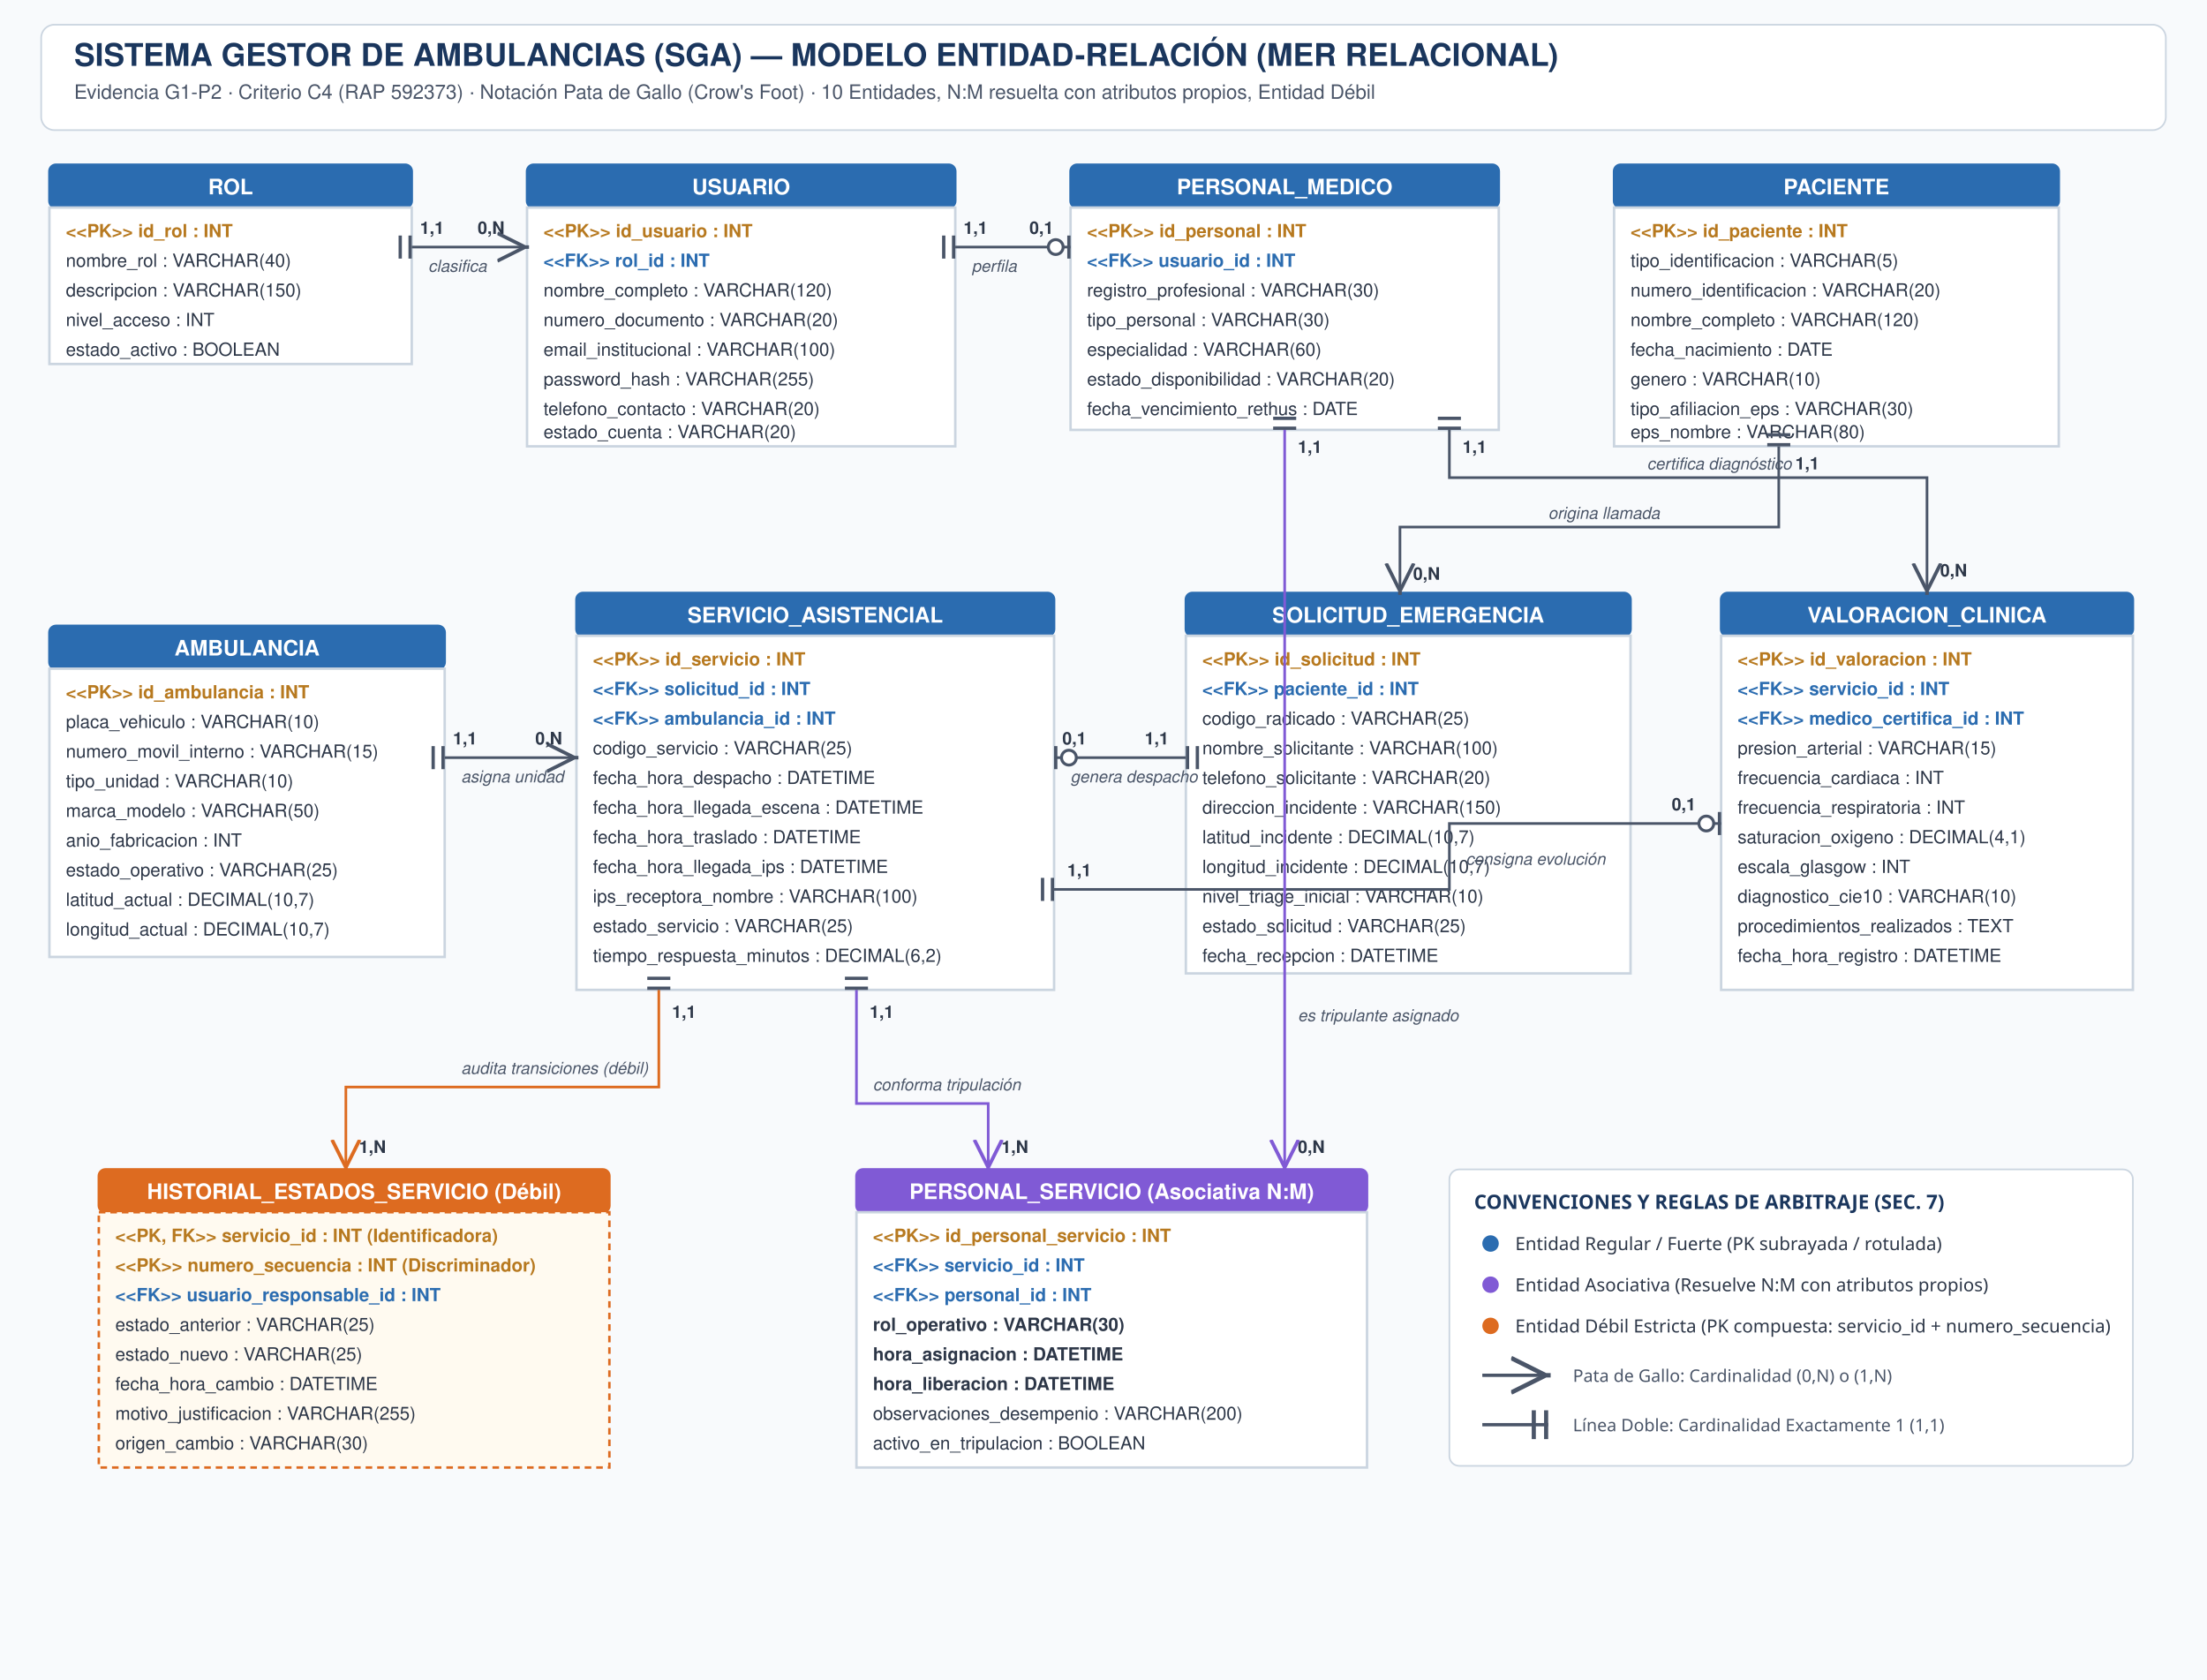
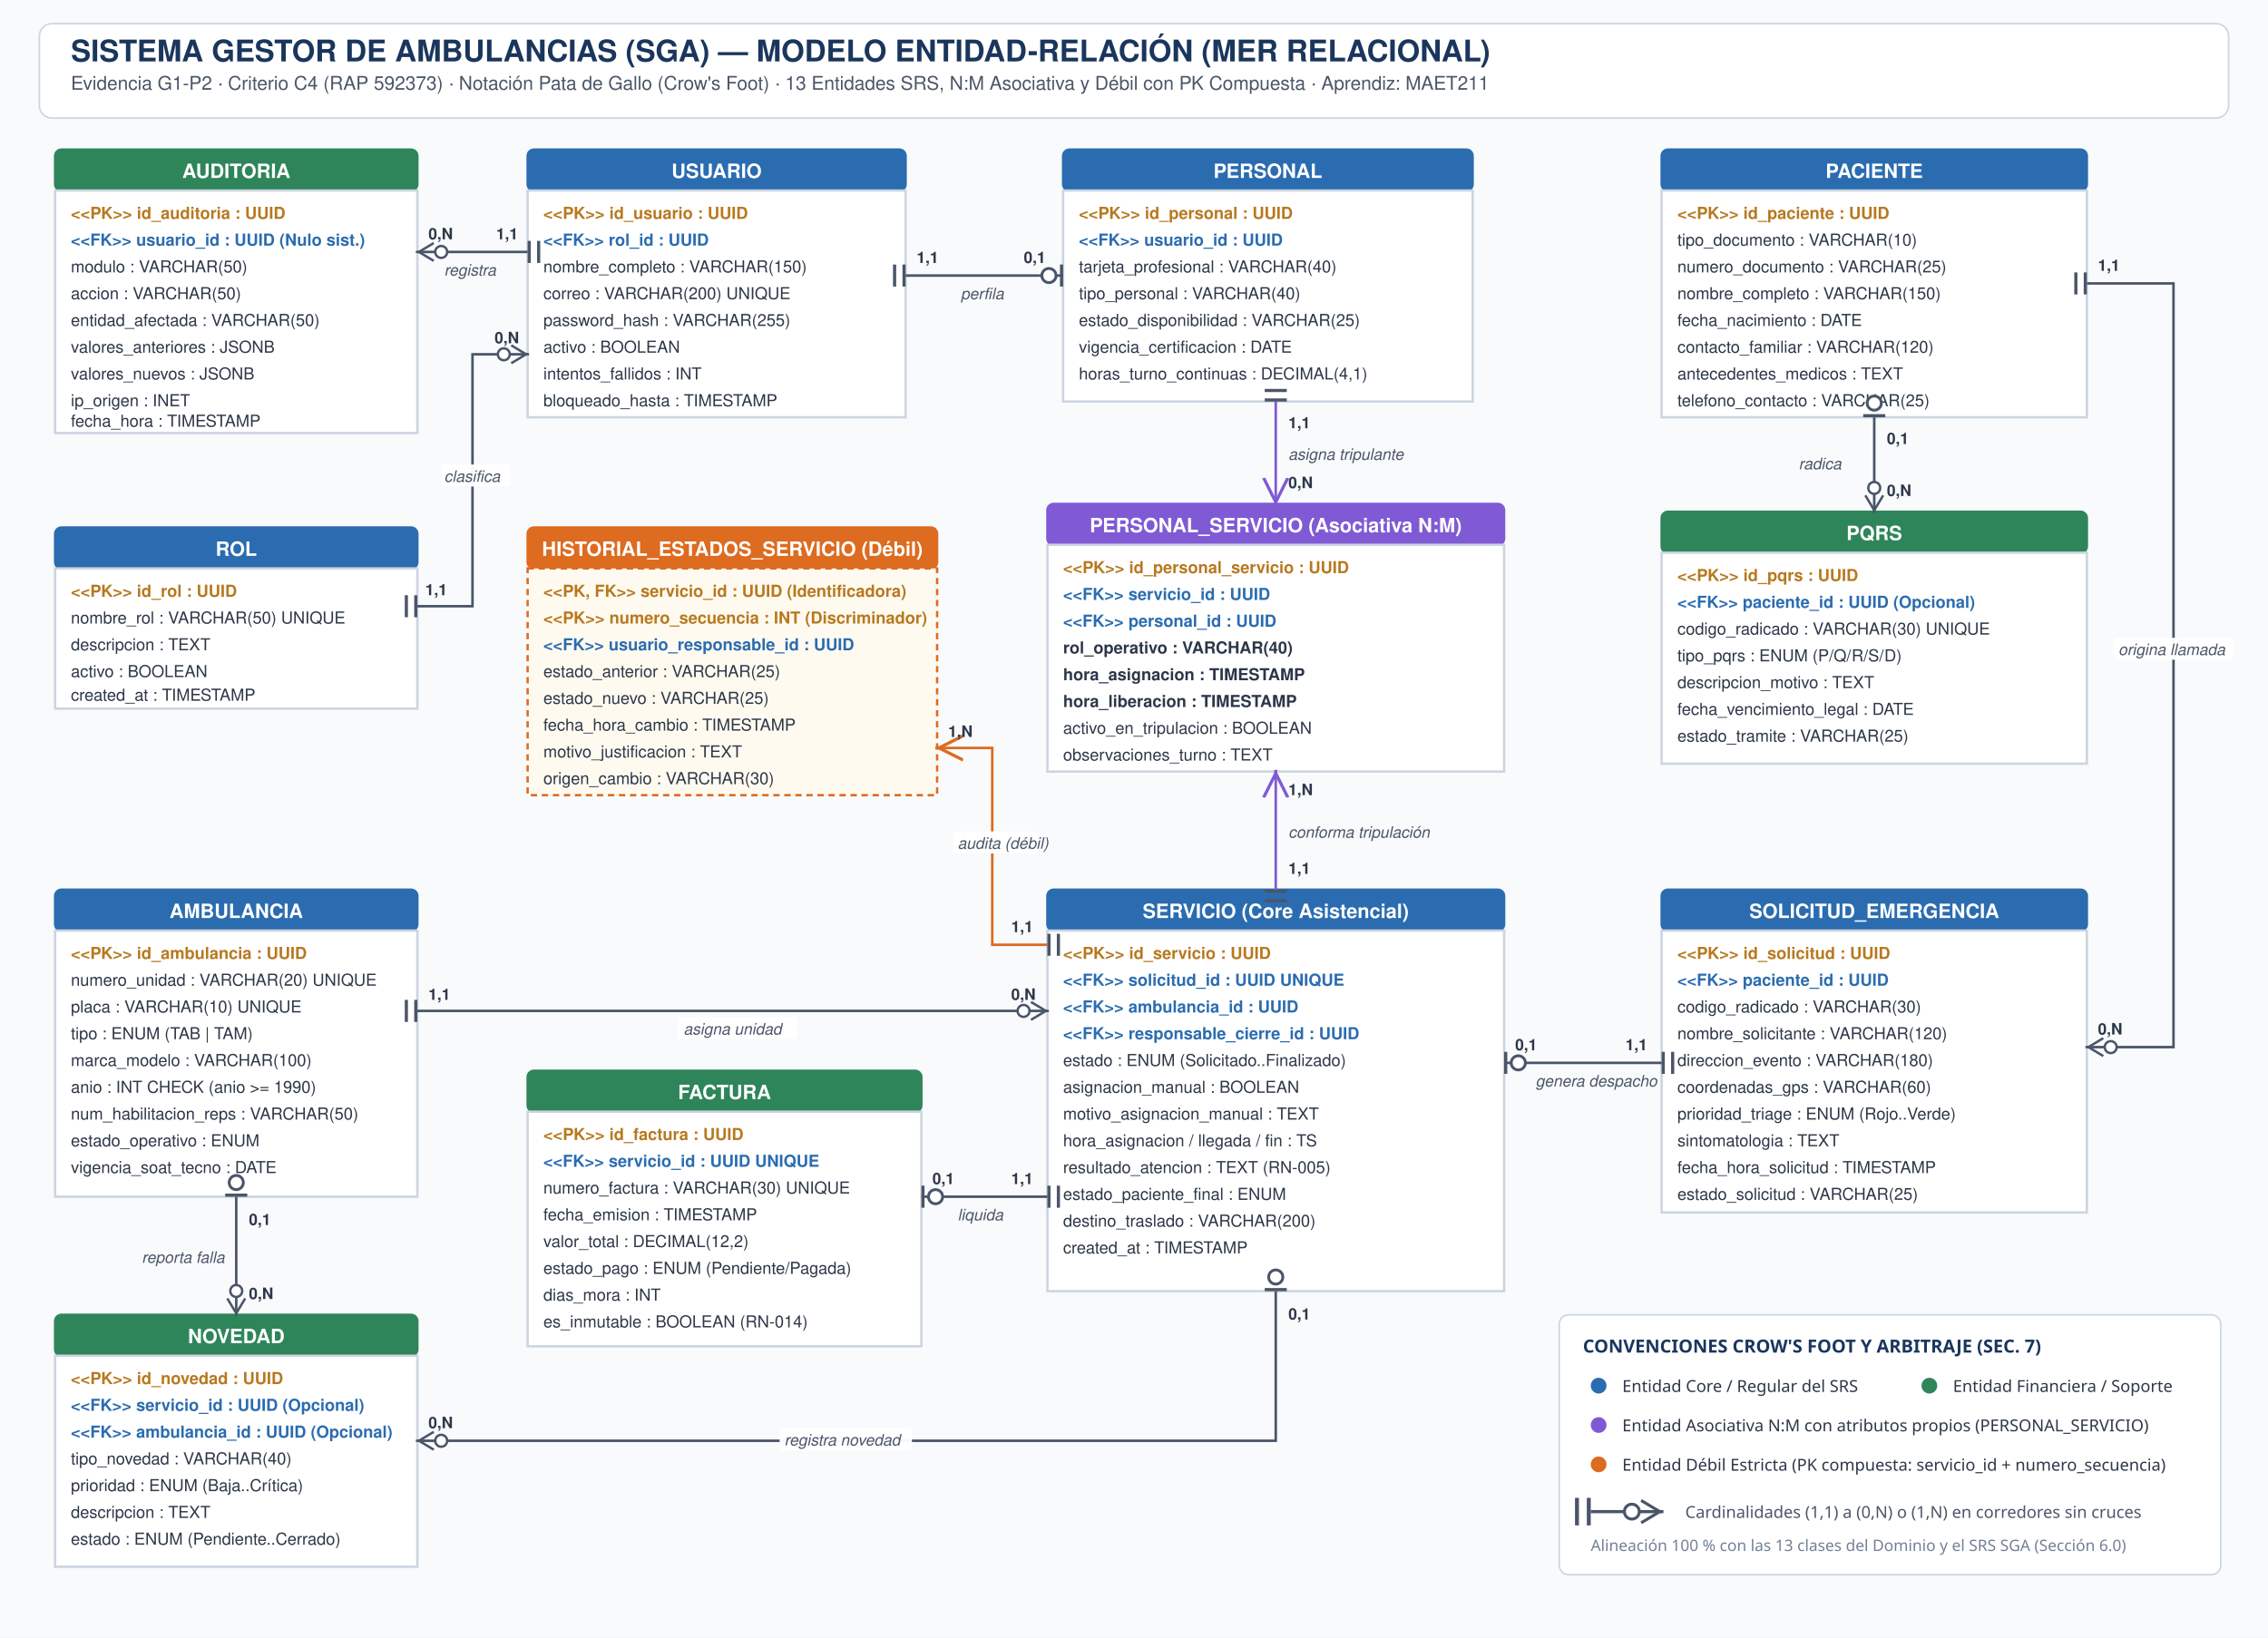
- <svg xmlns="http://www.w3.org/2000/svg" viewBox="0 0 1340 1020" width="100%" height="100%">
+ <svg xmlns="http://www.w3.org/2000/svg" viewBox="0 0 1440 1040" width="100%" height="100%">
  <defs>
    <style>
      .hdr-title { font-family: 'Segoe UI', Helvetica, Arial, sans-serif; font-size: 19px; font-weight: bold; fill: #1A365D; }
      .hdr-sub { font-family: 'Segoe UI', Helvetica, Arial, sans-serif; font-size: 12px; fill: #4A5568; }
-       .entity-title { font-family: 'Segoe UI', Helvetica, Arial, sans-serif; font-size: 13px; font-weight: bold; fill: #FFFFFF; text-anchor: middle; }
-       .attr-pk { font-family: 'Segoe UI', Helvetica, Arial, sans-serif; font-size: 11px; font-weight: bold; fill: #B7791F; }
-       .attr-fk { font-family: 'Segoe UI', Helvetica, Arial, sans-serif; font-size: 11px; font-weight: bold; fill: #2B6CB0; }
-       .attr-regular { font-family: 'Segoe UI', Helvetica, Arial, sans-serif; font-size: 11px; fill: #2D3748; }
-       .attr-type { font-family: 'Segoe UI', Helvetica, Arial, sans-serif; font-size: 10px; fill: #718096; }
-       .card-text { font-family: 'Segoe UI', Helvetica, Arial, sans-serif; font-size: 10.5px; font-weight: bold; fill: #2D3748; }
+       .entity-title { font-family: 'Segoe UI', Helvetica, Arial, sans-serif; font-size: 12.5px; font-weight: bold; fill: #FFFFFF; text-anchor: middle; }
+       .attr-pk { font-family: 'Segoe UI', Helvetica, Arial, sans-serif; font-size: 10.5px; font-weight: bold; fill: #B7791F; }
+       .attr-fk { font-family: 'Segoe UI', Helvetica, Arial, sans-serif; font-size: 10.5px; font-weight: bold; fill: #2B6CB0; }
+       .attr-regular { font-family: 'Segoe UI', Helvetica, Arial, sans-serif; font-size: 10.5px; fill: #2D3748; }
+       .card-text { font-family: 'Segoe UI', Helvetica, Arial, sans-serif; font-size: 10px; font-weight: bold; fill: #2D3748; }
      .rel-label { font-family: 'Segoe UI', Helvetica, Arial, sans-serif; font-size: 10px; font-style: italic; fill: #4A5568; }
+       .pill { fill: #FFFFFF; opacity: 0.96; rx: 2; }

-       /* Styles for entity boxes */
      .ent-core-header { fill: #2B6CB0; stroke: #2B6CB0; stroke-width: 1.5; }
+       .ent-sup-header { fill: #2F855A; stroke: #2F855A; stroke-width: 1.5; }
      .ent-assoc-header { fill: #805AD5; stroke: #805AD5; stroke-width: 1.5; }
      .ent-weak-header { fill: #DD6B20; stroke: #DD6B20; stroke-width: 1.5; }
      .ent-body { fill: #FFFFFF; stroke: #CBD5E0; stroke-width: 1.5; }
      .ent-body-weak { fill: #FFFAF0; stroke: #DD6B20; stroke-width: 1.5; stroke-dasharray: 4,3; }

-       /* Connectors */
      .rel-line { stroke: #4A5568; stroke-width: 1.6; fill: none; }
      .rel-line-assoc { stroke: #805AD5; stroke-width: 1.6; fill: none; }
      .rel-line-weak { stroke: #DD6B20; stroke-width: 1.6; fill: none; }
    </style>
-     <marker id="crow-many" viewBox="0 0 16 16" refX="15" refY="8" markerWidth="12" markerHeight="12" orient="auto">
+     <marker id="crow-many" viewBox="0 0 16 16" refX="15" refY="8" markerWidth="11" markerHeight="11" orient="auto">
      <path d="M 0 1 L 14 8 L 0 15 M 14 8 L 16 8" fill="none" stroke="#4A5568" stroke-width="1.8" />
    </marker>
-     <marker id="crow-many-assoc" viewBox="0 0 16 16" refX="15" refY="8" markerWidth="12" markerHeight="12" orient="auto">
+     <marker id="crow-many-assoc" viewBox="0 0 16 16" refX="15" refY="8" markerWidth="11" markerHeight="11" orient="auto">
      <path d="M 0 1 L 14 8 L 0 15 M 14 8 L 16 8" fill="none" stroke="#805AD5" stroke-width="1.8" />
    </marker>
-     <marker id="crow-many-weak" viewBox="0 0 16 16" refX="15" refY="8" markerWidth="12" markerHeight="12" orient="auto">
+     <marker id="crow-many-weak" viewBox="0 0 16 16" refX="15" refY="8" markerWidth="11" markerHeight="11" orient="auto">
      <path d="M 0 1 L 14 8 L 0 15 M 14 8 L 16 8" fill="none" stroke="#DD6B20" stroke-width="1.8" />
    </marker>
    <marker id="one-one" viewBox="0 0 16 16" refX="15" refY="8" markerWidth="10" markerHeight="10" orient="auto">
      <line x1="8" y1="1" x2="8" y2="15" stroke="#4A5568" stroke-width="2" />
      <line x1="14" y1="1" x2="14" y2="15" stroke="#4A5568" stroke-width="2" />
    </marker>
    <marker id="zero-one" viewBox="0 0 16 16" refX="15" refY="8" markerWidth="10" markerHeight="10" orient="auto">
      <circle cx="6" cy="8" r="4.5" fill="#FFFFFF" stroke="#4A5568" stroke-width="1.8" />
      <line x1="14" y1="1" x2="14" y2="15" stroke="#4A5568" stroke-width="2" />
    </marker>
+     <marker id="zero-many" viewBox="0 0 22 16" refX="21" refY="8" markerWidth="13" markerHeight="11" orient="auto">
+       <circle cx="5" cy="8" r="4" fill="#FFFFFF" stroke="#4A5568" stroke-width="1.6" />
+       <path d="M 10 2 L 20 8 L 10 14 M 20 8 L 22 8" fill="none" stroke="#4A5568" stroke-width="1.6" />
+     </marker>
  </defs>
-   <rect x="0" y="0" width="1340" height="1020" fill="#F8FAFC" />
-   <rect x="25" y="15" width="1290" height="64" fill="#FFFFFF" stroke="#CBD5E0" rx="8" />
-   <text x="45" y="40" class="hdr-title">SISTEMA GESTOR DE AMBULANCIAS (SGA) — MODELO ENTIDAD-RELACIÓN (MER RELACIONAL)</text>
-   <text x="45" y="60" class="hdr-sub">Evidencia G1-P2 · Criterio C4 (RAP 592373) · Notación Pata de Gallo (Crow's Foot) · 10 Entidades, N:M resuelta con atributos propios, Entidad Débil</text>
-   <g transform="translate(30, 100)">
-     <rect x="0" y="0" width="220" height="26" class="ent-core-header" rx="4" />
-     <text x="110" y="18" class="entity-title">ROL</text>
-     <rect x="0" y="26" width="220" height="95" class="ent-body" />
-     <text x="10" y="44" class="attr-pk">&lt;&lt;PK&gt;&gt; id_rol : INT</text>
-     <text x="10" y="62" class="attr-regular">nombre_rol : VARCHAR(40)</text>
-     <text x="10" y="80" class="attr-regular">descripcion : VARCHAR(150)</text>
-     <text x="10" y="98" class="attr-regular">nivel_acceso : INT</text>
-     <text x="10" y="116" class="attr-regular">estado_activo : BOOLEAN</text>
-   </g>
-   <g transform="translate(320, 100)">
+   <rect x="0" y="0" width="1440" height="1040" fill="#F8FAFC" />
+   <rect x="25" y="15" width="1390" height="60" fill="#FFFFFF" stroke="#CBD5E0" rx="8" />
+   <text x="45" y="39" class="hdr-title">SISTEMA GESTOR DE AMBULANCIAS (SGA) — MODELO ENTIDAD-RELACIÓN (MER RELACIONAL)</text>
+   <text x="45" y="57" class="hdr-sub">Evidencia G1-P2 · Criterio C4 (RAP 592373) · Notación Pata de Gallo (Crow's Foot) · 13 Entidades SRS, N:M Asociativa y Débil con PK Compuesta · Aprendiz: MAET211</text>
+   <g transform="translate(35, 95)">
+     <rect x="0" y="0" width="230" height="26" class="ent-sup-header" rx="4" />
+     <text x="115" y="18" class="entity-title">AUDITORIA</text>
+     <rect x="0" y="26" width="230" height="154" class="ent-body" />
+     <text x="10" y="44" class="attr-pk">&lt;&lt;PK&gt;&gt; id_auditoria : UUID</text>
+     <text x="10" y="61" class="attr-fk">&lt;&lt;FK&gt;&gt; usuario_id : UUID (Nulo sist.)</text>
+     <text x="10" y="78" class="attr-regular">modulo : VARCHAR(50)</text>
+     <text x="10" y="95" class="attr-regular">accion : VARCHAR(50)</text>
+     <text x="10" y="112" class="attr-regular">entidad_afectada : VARCHAR(50)</text>
+     <text x="10" y="129" class="attr-regular">valores_anteriores : JSONB</text>
+     <text x="10" y="146" class="attr-regular">valores_nuevos : JSONB</text>
+     <text x="10" y="163" class="attr-regular">ip_origen : INET</text>
+     <text x="10" y="176" class="attr-regular">fecha_hora : TIMESTAMP</text>
+   </g>
+   <g transform="translate(335, 95)">
+     <rect x="0" y="0" width="240" height="26" class="ent-core-header" rx="4" />
+     <text x="120" y="18" class="entity-title">USUARIO</text>
+     <rect x="0" y="26" width="240" height="144" class="ent-body" />
+     <text x="10" y="44" class="attr-pk">&lt;&lt;PK&gt;&gt; id_usuario : UUID</text>
+     <text x="10" y="61" class="attr-fk">&lt;&lt;FK&gt;&gt; rol_id : UUID</text>
+     <text x="10" y="78" class="attr-regular">nombre_completo : VARCHAR(150)</text>
+     <text x="10" y="95" class="attr-regular">correo : VARCHAR(200) UNIQUE</text>
+     <text x="10" y="112" class="attr-regular">password_hash : VARCHAR(255)</text>
+     <text x="10" y="129" class="attr-regular">activo : BOOLEAN</text>
+     <text x="10" y="146" class="attr-regular">intentos_fallidos : INT</text>
+     <text x="10" y="163" class="attr-regular">bloqueado_hasta : TIMESTAMP</text>
+   </g>
+   <g transform="translate(675, 95)">
    <rect x="0" y="0" width="260" height="26" class="ent-core-header" rx="4" />
-     <text x="130" y="18" class="entity-title">USUARIO</text>
-     <rect x="0" y="26" width="260" height="145" class="ent-body" />
-     <text x="10" y="44" class="attr-pk">&lt;&lt;PK&gt;&gt; id_usuario : INT</text>
-     <text x="10" y="62" class="attr-fk">&lt;&lt;FK&gt;&gt; rol_id : INT</text>
-     <text x="10" y="80" class="attr-regular">nombre_completo : VARCHAR(120)</text>
-     <text x="10" y="98" class="attr-regular">numero_documento : VARCHAR(20)</text>
-     <text x="10" y="116" class="attr-regular">email_institucional : VARCHAR(100)</text>
-     <text x="10" y="134" class="attr-regular">password_hash : VARCHAR(255)</text>
-     <text x="10" y="152" class="attr-regular">telefono_contacto : VARCHAR(20)</text>
-     <text x="10" y="166" class="attr-regular">estado_cuenta : VARCHAR(20)</text>
-   </g>
-   <g transform="translate(650, 100)">
-     <rect x="0" y="0" width="260" height="26" class="ent-core-header" rx="4" />
-     <text x="130" y="18" class="entity-title">PERSONAL_MEDICO</text>
-     <rect x="0" y="26" width="260" height="135" class="ent-body" />
-     <text x="10" y="44" class="attr-pk">&lt;&lt;PK&gt;&gt; id_personal : INT</text>
-     <text x="10" y="62" class="attr-fk">&lt;&lt;FK&gt;&gt; usuario_id : INT</text>
-     <text x="10" y="80" class="attr-regular">registro_profesional : VARCHAR(30)</text>
-     <text x="10" y="98" class="attr-regular">tipo_personal : VARCHAR(30)</text>
-     <text x="10" y="116" class="attr-regular">especialidad : VARCHAR(60)</text>
-     <text x="10" y="134" class="attr-regular">estado_disponibilidad : VARCHAR(20)</text>
-     <text x="10" y="152" class="attr-regular">fecha_vencimiento_rethus : DATE</text>
-   </g>
-   <g transform="translate(980, 100)">
+     <text x="130" y="18" class="entity-title">PERSONAL</text>
+     <rect x="0" y="26" width="260" height="134" class="ent-body" />
+     <text x="10" y="44" class="attr-pk">&lt;&lt;PK&gt;&gt; id_personal : UUID</text>
+     <text x="10" y="61" class="attr-fk">&lt;&lt;FK&gt;&gt; usuario_id : UUID</text>
+     <text x="10" y="78" class="attr-regular">tarjeta_profesional : VARCHAR(40)</text>
+     <text x="10" y="95" class="attr-regular">tipo_personal : VARCHAR(40)</text>
+     <text x="10" y="112" class="attr-regular">estado_disponibilidad : VARCHAR(25)</text>
+     <text x="10" y="129" class="attr-regular">vigencia_certificacion : DATE</text>
+     <text x="10" y="146" class="attr-regular">horas_turno_continuas : DECIMAL(4,1)</text>
+   </g>
+   <g transform="translate(1055, 95)">
    <rect x="0" y="0" width="270" height="26" class="ent-core-header" rx="4" />
    <text x="135" y="18" class="entity-title">PACIENTE</text>
-     <rect x="0" y="26" width="270" height="145" class="ent-body" />
-     <text x="10" y="44" class="attr-pk">&lt;&lt;PK&gt;&gt; id_paciente : INT</text>
-     <text x="10" y="62" class="attr-regular">tipo_identificacion : VARCHAR(5)</text>
-     <text x="10" y="80" class="attr-regular">numero_identificacion : VARCHAR(20)</text>
-     <text x="10" y="98" class="attr-regular">nombre_completo : VARCHAR(120)</text>
-     <text x="10" y="116" class="attr-regular">fecha_nacimiento : DATE</text>
-     <text x="10" y="134" class="attr-regular">genero : VARCHAR(10)</text>
-     <text x="10" y="152" class="attr-regular">tipo_afiliacion_eps : VARCHAR(30)</text>
-     <text x="10" y="166" class="attr-regular">eps_nombre : VARCHAR(80)</text>
-   </g>
-   <g transform="translate(30, 380)">
-     <rect x="0" y="0" width="240" height="26" class="ent-core-header" rx="4" />
-     <text x="120" y="18" class="entity-title">AMBULANCIA</text>
-     <rect x="0" y="26" width="240" height="175" class="ent-body" />
-     <text x="10" y="44" class="attr-pk">&lt;&lt;PK&gt;&gt; id_ambulancia : INT</text>
-     <text x="10" y="62" class="attr-regular">placa_vehiculo : VARCHAR(10)</text>
-     <text x="10" y="80" class="attr-regular">numero_movil_interno : VARCHAR(15)</text>
-     <text x="10" y="98" class="attr-regular">tipo_unidad : VARCHAR(10)</text>
-     <text x="10" y="116" class="attr-regular">marca_modelo : VARCHAR(50)</text>
-     <text x="10" y="134" class="attr-regular">anio_fabricacion : INT</text>
-     <text x="10" y="152" class="attr-regular">estado_operativo : VARCHAR(25)</text>
-     <text x="10" y="170" class="attr-regular">latitud_actual : DECIMAL(10,7)</text>
-     <text x="10" y="188" class="attr-regular">longitud_actual : DECIMAL(10,7)</text>
-   </g>
-   <g transform="translate(350, 360)">
+     <rect x="0" y="26" width="270" height="144" class="ent-body" />
+     <text x="10" y="44" class="attr-pk">&lt;&lt;PK&gt;&gt; id_paciente : UUID</text>
+     <text x="10" y="61" class="attr-regular">tipo_documento : VARCHAR(10)</text>
+     <text x="10" y="78" class="attr-regular">numero_documento : VARCHAR(25)</text>
+     <text x="10" y="95" class="attr-regular">nombre_completo : VARCHAR(150)</text>
+     <text x="10" y="112" class="attr-regular">fecha_nacimiento : DATE</text>
+     <text x="10" y="129" class="attr-regular">contacto_familiar : VARCHAR(120)</text>
+     <text x="10" y="146" class="attr-regular">antecedentes_medicos : TEXT</text>
+     <text x="10" y="163" class="attr-regular">telefono_contacto : VARCHAR(25)</text>
+   </g>
+   <g transform="translate(35, 335)">
+     <rect x="0" y="0" width="230" height="26" class="ent-core-header" rx="4" />
+     <text x="115" y="18" class="entity-title">ROL</text>
+     <rect x="0" y="26" width="230" height="89" class="ent-body" />
+     <text x="10" y="44" class="attr-pk">&lt;&lt;PK&gt;&gt; id_rol : UUID</text>
+     <text x="10" y="61" class="attr-regular">nombre_rol : VARCHAR(50) UNIQUE</text>
+     <text x="10" y="78" class="attr-regular">descripcion : TEXT</text>
+     <text x="10" y="95" class="attr-regular">activo : BOOLEAN</text>
+     <text x="10" y="110" class="attr-regular">created_at : TIMESTAMP</text>
+   </g>
+   <g transform="translate(335, 335)">
+     <rect x="0" y="0" width="260" height="26" class="ent-weak-header" rx="4" />
+     <text x="130" y="18" class="entity-title">HISTORIAL_ESTADOS_SERVICIO (Débil)</text>
+     <rect x="0" y="26" width="260" height="144" class="ent-body-weak" />
+     <text x="10" y="44" class="attr-pk">&lt;&lt;PK, FK&gt;&gt; servicio_id : UUID (Identificadora)</text>
+     <text x="10" y="61" class="attr-pk">&lt;&lt;PK&gt;&gt; numero_secuencia : INT (Discriminador)</text>
+     <text x="10" y="78" class="attr-fk">&lt;&lt;FK&gt;&gt; usuario_responsable_id : UUID</text>
+     <text x="10" y="95" class="attr-regular">estado_anterior : VARCHAR(25)</text>
+     <text x="10" y="112" class="attr-regular">estado_nuevo : VARCHAR(25)</text>
+     <text x="10" y="129" class="attr-regular">fecha_hora_cambio : TIMESTAMP</text>
+     <text x="10" y="146" class="attr-regular">motivo_justificacion : TEXT</text>
+     <text x="10" y="163" class="attr-regular">origen_cambio : VARCHAR(30)</text>
+   </g>
+   <g transform="translate(665, 320)">
+     <rect x="0" y="0" width="290" height="26" class="ent-assoc-header" rx="4" />
+     <text x="145" y="18" class="entity-title">PERSONAL_SERVICIO (Asociativa N:M)</text>
+     <rect x="0" y="26" width="290" height="144" class="ent-body" />
+     <text x="10" y="44" class="attr-pk">&lt;&lt;PK&gt;&gt; id_personal_servicio : UUID</text>
+     <text x="10" y="61" class="attr-fk">&lt;&lt;FK&gt;&gt; servicio_id : UUID</text>
+     <text x="10" y="78" class="attr-fk">&lt;&lt;FK&gt;&gt; personal_id : UUID</text>
+     <text x="10" y="95" class="attr-regular" font-weight="bold">rol_operativo : VARCHAR(40)</text>
+     <text x="10" y="112" class="attr-regular" font-weight="bold">hora_asignacion : TIMESTAMP</text>
+     <text x="10" y="129" class="attr-regular" font-weight="bold">hora_liberacion : TIMESTAMP</text>
+     <text x="10" y="146" class="attr-regular">activo_en_tripulacion : BOOLEAN</text>
+     <text x="10" y="163" class="attr-regular">observaciones_turno : TEXT</text>
+   </g>
+   <g transform="translate(1055, 325)">
+     <rect x="0" y="0" width="270" height="26" class="ent-sup-header" rx="4" />
+     <text x="135" y="18" class="entity-title">PQRS</text>
+     <rect x="0" y="26" width="270" height="134" class="ent-body" />
+     <text x="10" y="44" class="attr-pk">&lt;&lt;PK&gt;&gt; id_pqrs : UUID</text>
+     <text x="10" y="61" class="attr-fk">&lt;&lt;FK&gt;&gt; paciente_id : UUID (Opcional)</text>
+     <text x="10" y="78" class="attr-regular">codigo_radicado : VARCHAR(30) UNIQUE</text>
+     <text x="10" y="95" class="attr-regular">tipo_pqrs : ENUM (P/Q/R/S/D)</text>
+     <text x="10" y="112" class="attr-regular">descripcion_motivo : TEXT</text>
+     <text x="10" y="129" class="attr-regular">fecha_vencimiento_legal : DATE</text>
+     <text x="10" y="146" class="attr-regular">estado_tramite : VARCHAR(25)</text>
+   </g>
+   <g transform="translate(35, 565)">
+     <rect x="0" y="0" width="230" height="26" class="ent-core-header" rx="4" />
+     <text x="115" y="18" class="entity-title">AMBULANCIA</text>
+     <rect x="0" y="26" width="230" height="169" class="ent-body" />
+     <text x="10" y="44" class="attr-pk">&lt;&lt;PK&gt;&gt; id_ambulancia : UUID</text>
+     <text x="10" y="61" class="attr-regular">numero_unidad : VARCHAR(20) UNIQUE</text>
+     <text x="10" y="78" class="attr-regular">placa : VARCHAR(10) UNIQUE</text>
+     <text x="10" y="95" class="attr-regular">tipo : ENUM (TAB | TAM)</text>
+     <text x="10" y="112" class="attr-regular">marca_modelo : VARCHAR(100)</text>
+     <text x="10" y="129" class="attr-regular">anio : INT CHECK (anio &gt;= 1990)</text>
+     <text x="10" y="146" class="attr-regular">num_habilitacion_reps : VARCHAR(50)</text>
+     <text x="10" y="163" class="attr-regular">estado_operativo : ENUM</text>
+     <text x="10" y="180" class="attr-regular">vigencia_soat_tecno : DATE</text>
+   </g>
+   <g transform="translate(665, 565)">
    <rect x="0" y="0" width="290" height="26" class="ent-core-header" rx="4" />
-     <text x="145" y="18" class="entity-title">SERVICIO_ASISTENCIAL</text>
-     <rect x="0" y="26" width="290" height="215" class="ent-body" />
-     <text x="10" y="44" class="attr-pk">&lt;&lt;PK&gt;&gt; id_servicio : INT</text>
-     <text x="10" y="62" class="attr-fk">&lt;&lt;FK&gt;&gt; solicitud_id : INT</text>
-     <text x="10" y="80" class="attr-fk">&lt;&lt;FK&gt;&gt; ambulancia_id : INT</text>
-     <text x="10" y="98" class="attr-regular">codigo_servicio : VARCHAR(25)</text>
-     <text x="10" y="116" class="attr-regular">fecha_hora_despacho : DATETIME</text>
-     <text x="10" y="134" class="attr-regular">fecha_hora_llegada_escena : DATETIME</text>
-     <text x="10" y="152" class="attr-regular">fecha_hora_traslado : DATETIME</text>
-     <text x="10" y="170" class="attr-regular">fecha_hora_llegada_ips : DATETIME</text>
-     <text x="10" y="188" class="attr-regular">ips_receptora_nombre : VARCHAR(100)</text>
-     <text x="10" y="206" class="attr-regular">estado_servicio : VARCHAR(25)</text>
-     <text x="10" y="224" class="attr-regular">tiempo_respuesta_minutos : DECIMAL(6,2)</text>
-   </g>
-   <g transform="translate(720, 360)">
+     <text x="145" y="18" class="entity-title">SERVICIO (Core Asistencial)</text>
+     <rect x="0" y="26" width="290" height="229" class="ent-body" />
+     <text x="10" y="44" class="attr-pk">&lt;&lt;PK&gt;&gt; id_servicio : UUID</text>
+     <text x="10" y="61" class="attr-fk">&lt;&lt;FK&gt;&gt; solicitud_id : UUID UNIQUE</text>
+     <text x="10" y="78" class="attr-fk">&lt;&lt;FK&gt;&gt; ambulancia_id : UUID</text>
+     <text x="10" y="95" class="attr-fk">&lt;&lt;FK&gt;&gt; responsable_cierre_id : UUID</text>
+     <text x="10" y="112" class="attr-regular">estado : ENUM (Solicitado..Finalizado)</text>
+     <text x="10" y="129" class="attr-regular">asignacion_manual : BOOLEAN</text>
+     <text x="10" y="146" class="attr-regular">motivo_asignacion_manual : TEXT</text>
+     <text x="10" y="163" class="attr-regular">hora_asignacion / llegada / fin : TS</text>
+     <text x="10" y="180" class="attr-regular">resultado_atencion : TEXT (RN-005)</text>
+     <text x="10" y="197" class="attr-regular">estado_paciente_final : ENUM</text>
+     <text x="10" y="214" class="attr-regular">destino_traslado : VARCHAR(200)</text>
+     <text x="10" y="231" class="attr-regular">created_at : TIMESTAMP</text>
+   </g>
+   <g transform="translate(1055, 565)">
    <rect x="0" y="0" width="270" height="26" class="ent-core-header" rx="4" />
    <text x="135" y="18" class="entity-title">SOLICITUD_EMERGENCIA</text>
-     <rect x="0" y="26" width="270" height="205" class="ent-body" />
-     <text x="10" y="44" class="attr-pk">&lt;&lt;PK&gt;&gt; id_solicitud : INT</text>
-     <text x="10" y="62" class="attr-fk">&lt;&lt;FK&gt;&gt; paciente_id : INT</text>
-     <text x="10" y="80" class="attr-regular">codigo_radicado : VARCHAR(25)</text>
-     <text x="10" y="98" class="attr-regular">nombre_solicitante : VARCHAR(100)</text>
-     <text x="10" y="116" class="attr-regular">telefono_solicitante : VARCHAR(20)</text>
-     <text x="10" y="134" class="attr-regular">direccion_incidente : VARCHAR(150)</text>
-     <text x="10" y="152" class="attr-regular">latitud_incidente : DECIMAL(10,7)</text>
-     <text x="10" y="170" class="attr-regular">longitud_incidente : DECIMAL(10,7)</text>
-     <text x="10" y="188" class="attr-regular">nivel_triage_inicial : VARCHAR(10)</text>
-     <text x="10" y="206" class="attr-regular">estado_solicitud : VARCHAR(25)</text>
-     <text x="10" y="224" class="attr-regular">fecha_recepcion : DATETIME</text>
-   </g>
-   <g transform="translate(1045, 360)">
-     <rect x="0" y="0" width="250" height="26" class="ent-core-header" rx="4" />
-     <text x="125" y="18" class="entity-title">VALORACION_CLINICA</text>
-     <rect x="0" y="26" width="250" height="215" class="ent-body" />
-     <text x="10" y="44" class="attr-pk">&lt;&lt;PK&gt;&gt; id_valoracion : INT</text>
-     <text x="10" y="62" class="attr-fk">&lt;&lt;FK&gt;&gt; servicio_id : INT</text>
-     <text x="10" y="80" class="attr-fk">&lt;&lt;FK&gt;&gt; medico_certifica_id : INT</text>
-     <text x="10" y="98" class="attr-regular">presion_arterial : VARCHAR(15)</text>
-     <text x="10" y="116" class="attr-regular">frecuencia_cardiaca : INT</text>
-     <text x="10" y="134" class="attr-regular">frecuencia_respiratoria : INT</text>
-     <text x="10" y="152" class="attr-regular">saturacion_oxigeno : DECIMAL(4,1)</text>
-     <text x="10" y="170" class="attr-regular">escala_glasgow : INT</text>
-     <text x="10" y="188" class="attr-regular">diagnostico_cie10 : VARCHAR(10)</text>
-     <text x="10" y="206" class="attr-regular">procedimientos_realizados : TEXT</text>
-     <text x="10" y="224" class="attr-regular">fecha_hora_registro : DATETIME</text>
-   </g>
-   <g transform="translate(60, 710)">
-     <rect x="0" y="0" width="310" height="26" class="ent-weak-header" rx="4" />
-     <text x="155" y="18" class="entity-title">HISTORIAL_ESTADOS_SERVICIO (Débil)</text>
-     <rect x="0" y="26" width="310" height="155" class="ent-body-weak" />
-     <text x="10" y="44" class="attr-pk">&lt;&lt;PK, FK&gt;&gt; servicio_id : INT (Identificadora)</text>
-     <text x="10" y="62" class="attr-pk">&lt;&lt;PK&gt;&gt; numero_secuencia : INT (Discriminador)</text>
-     <text x="10" y="80" class="attr-fk">&lt;&lt;FK&gt;&gt; usuario_responsable_id : INT</text>
-     <text x="10" y="98" class="attr-regular">estado_anterior : VARCHAR(25)</text>
-     <text x="10" y="116" class="attr-regular">estado_nuevo : VARCHAR(25)</text>
-     <text x="10" y="134" class="attr-regular">fecha_hora_cambio : DATETIME</text>
-     <text x="10" y="152" class="attr-regular">motivo_justificacion : VARCHAR(255)</text>
-     <text x="10" y="170" class="attr-regular">origen_cambio : VARCHAR(30)</text>
-   </g>
-   <g transform="translate(520, 710)">
-     <rect x="0" y="0" width="310" height="26" class="ent-assoc-header" rx="4" />
-     <text x="155" y="18" class="entity-title">PERSONAL_SERVICIO (Asociativa N:M)</text>
-     <rect x="0" y="26" width="310" height="155" class="ent-body" />
-     <text x="10" y="44" class="attr-pk">&lt;&lt;PK&gt;&gt; id_personal_servicio : INT</text>
-     <text x="10" y="62" class="attr-fk">&lt;&lt;FK&gt;&gt; servicio_id : INT</text>
-     <text x="10" y="80" class="attr-fk">&lt;&lt;FK&gt;&gt; personal_id : INT</text>
-     <text x="10" y="98" class="attr-regular" font-weight="bold">rol_operativo : VARCHAR(30)</text>
-     <text x="10" y="116" class="attr-regular" font-weight="bold">hora_asignacion : DATETIME</text>
-     <text x="10" y="134" class="attr-regular" font-weight="bold">hora_liberacion : DATETIME</text>
-     <text x="10" y="152" class="attr-regular">observaciones_desempenio : VARCHAR(200)</text>
-     <text x="10" y="170" class="attr-regular">activo_en_tripulacion : BOOLEAN</text>
-   </g>
-   <g transform="translate(880, 710)">
-     <rect x="0" y="0" width="415" height="180" fill="#FFFFFF" stroke="#CBD5E0" rx="6" />
-     <text x="15" y="24" font-family="'Segoe UI', sans-serif" font-size="12px" font-weight="bold" fill="#1A365D">CONVENCIONES Y REGLAS DE ARBITRAJE (SEC. 7)</text>
+     <rect x="0" y="26" width="270" height="179" class="ent-body" />
+     <text x="10" y="44" class="attr-pk">&lt;&lt;PK&gt;&gt; id_solicitud : UUID</text>
+     <text x="10" y="61" class="attr-fk">&lt;&lt;FK&gt;&gt; paciente_id : UUID</text>
+     <text x="10" y="78" class="attr-regular">codigo_radicado : VARCHAR(30)</text>
+     <text x="10" y="95" class="attr-regular">nombre_solicitante : VARCHAR(120)</text>
+     <text x="10" y="112" class="attr-regular">direccion_evento : VARCHAR(180)</text>
+     <text x="10" y="129" class="attr-regular">coordenadas_gps : VARCHAR(60)</text>
+     <text x="10" y="146" class="attr-regular">prioridad_triage : ENUM (Rojo..Verde)</text>
+     <text x="10" y="163" class="attr-regular">sintomatologia : TEXT</text>
+     <text x="10" y="180" class="attr-regular">fecha_hora_solicitud : TIMESTAMP</text>
+     <text x="10" y="197" class="attr-regular">estado_solicitud : VARCHAR(25)</text>
+   </g>
+   <g transform="translate(335, 680)">
+     <rect x="0" y="0" width="250" height="26" class="ent-sup-header" rx="4" />
+     <text x="125" y="18" class="entity-title">FACTURA</text>
+     <rect x="0" y="26" width="250" height="149" class="ent-body" />
+     <text x="10" y="44" class="attr-pk">&lt;&lt;PK&gt;&gt; id_factura : UUID</text>
+     <text x="10" y="61" class="attr-fk">&lt;&lt;FK&gt;&gt; servicio_id : UUID UNIQUE</text>
+     <text x="10" y="78" class="attr-regular">numero_factura : VARCHAR(30) UNIQUE</text>
+     <text x="10" y="95" class="attr-regular">fecha_emision : TIMESTAMP</text>
+     <text x="10" y="112" class="attr-regular">valor_total : DECIMAL(12,2)</text>
+     <text x="10" y="129" class="attr-regular">estado_pago : ENUM (Pendiente/Pagada)</text>
+     <text x="10" y="146" class="attr-regular">dias_mora : INT</text>
+     <text x="10" y="163" class="attr-regular">es_inmutable : BOOLEAN (RN-014)</text>
+   </g>
+   <g transform="translate(35, 835)">
+     <rect x="0" y="0" width="230" height="26" class="ent-sup-header" rx="4" />
+     <text x="115" y="18" class="entity-title">NOVEDAD</text>
+     <rect x="0" y="26" width="230" height="134" class="ent-body" />
+     <text x="10" y="44" class="attr-pk">&lt;&lt;PK&gt;&gt; id_novedad : UUID</text>
+     <text x="10" y="61" class="attr-fk">&lt;&lt;FK&gt;&gt; servicio_id : UUID (Opcional)</text>
+     <text x="10" y="78" class="attr-fk">&lt;&lt;FK&gt;&gt; ambulancia_id : UUID (Opcional)</text>
+     <text x="10" y="95" class="attr-regular">tipo_novedad : VARCHAR(40)</text>
+     <text x="10" y="112" class="attr-regular">prioridad : ENUM (Baja..Crítica)</text>
+     <text x="10" y="129" class="attr-regular">descripcion : TEXT</text>
+     <text x="10" y="146" class="attr-regular">estado : ENUM (Pendiente..Cerrado)</text>
+   </g>
+   <g transform="translate(990, 835)">
+     <rect x="0" y="0" width="420" height="165" fill="#FFFFFF" stroke="#CBD5E0" rx="6" />
+     <text x="15" y="24" font-family="'Segoe UI', sans-serif" font-size="11.5px" font-weight="bold" fill="#1A365D">CONVENCIONES CROW'S FOOT Y ARBITRAJE (SEC. 7)</text>
    <circle cx="25" cy="45" r="5" fill="#2B6CB0" />
-     <text x="40" y="49" font-family="'Segoe UI', sans-serif" font-size="11px" fill="#2D3748">Entidad Regular / Fuerte (PK subrayada / rotulada)</text>
+     <text x="40" y="49" font-family="'Segoe UI', sans-serif" font-size="10.5px" fill="#2D3748">Entidad Core / Regular del SRS</text>
+     <circle cx="235" cy="45" r="5" fill="#2F855A" />
+     <text x="250" y="49" font-family="'Segoe UI', sans-serif" font-size="10.5px" fill="#2D3748">Entidad Financiera / Soporte</text>
    <circle cx="25" cy="70" r="5" fill="#805AD5" />
-     <text x="40" y="74" font-family="'Segoe UI', sans-serif" font-size="11px" fill="#2D3748">Entidad Asociativa (Resuelve N:M con atributos propios)</text>
+     <text x="40" y="74" font-family="'Segoe UI', sans-serif" font-size="10.5px" fill="#2D3748">Entidad Asociativa N:M con atributos propios (PERSONAL_SERVICIO)</text>
    <circle cx="25" cy="95" r="5" fill="#DD6B20" />
-     <text x="40" y="99" font-family="'Segoe UI', sans-serif" font-size="11px" fill="#2D3748">Entidad Débil Estricta (PK compuesta: servicio_id + numero_secuencia)</text>
-     <line x1="20" y1="125" x2="60" y2="125" stroke="#4A5568" stroke-width="2" marker-end="url(#crow-many)" />
-     <text x="75" y="129" font-family="'Segoe UI', sans-serif" font-size="10.5px" fill="#4A5568">Pata de Gallo: Cardinalidad (0,N) o (1,N)</text>
-     <line x1="20" y1="155" x2="60" y2="155" stroke="#4A5568" stroke-width="2" marker-end="url(#one-one)" />
-     <text x="75" y="159" font-family="'Segoe UI', sans-serif" font-size="10.5px" fill="#4A5568">Línea Doble: Cardinalidad Exactamente 1 (1,1)</text>
-   </g>
-   <path d="M 250 150 L 320 150" class="rel-line" marker-start="url(#one-one)" marker-end="url(#crow-many)" />
-   <text x="255" y="142" class="card-text">1,1</text>
-   <text x="290" y="142" class="card-text">0,N</text>
-   <text x="260" y="165" class="rel-label">clasifica</text>
-   <path d="M 580 150 L 650 150" class="rel-line" marker-start="url(#one-one)" marker-end="url(#zero-one)" />
-   <text x="585" y="142" class="card-text">1,1</text>
-   <text x="625" y="142" class="card-text">0,1</text>
-   <text x="590" y="165" class="rel-label">perfila</text>
-   <path d="M 1080 271 L 1080 320 L 850 320 L 850 360" class="rel-line" marker-start="url(#one-one)" marker-end="url(#crow-many)" />
-   <text x="1090" y="285" class="card-text">1,1</text>
-   <text x="858" y="352" class="card-text">0,N</text>
-   <text x="940" y="315" class="rel-label">origina llamada</text>
-   <path d="M 720 460 L 640 460" class="rel-line" marker-start="url(#one-one)" marker-end="url(#zero-one)" />
-   <text x="695" y="452" class="card-text">1,1</text>
-   <text x="645" y="452" class="card-text">0,1</text>
-   <text x="650" y="475" class="rel-label">genera despacho</text>
-   <path d="M 270 460 L 350 460" class="rel-line" marker-start="url(#one-one)" marker-end="url(#crow-many)" />
-   <text x="275" y="452" class="card-text">1,1</text>
-   <text x="325" y="452" class="card-text">0,N</text>
-   <text x="280" y="475" class="rel-label">asigna unidad</text>
-   <path d="M 640 540 L 880 540 L 880 500 L 1045 500" class="rel-line" marker-start="url(#one-one)" marker-end="url(#zero-one)" />
-   <text x="648" y="532" class="card-text">1,1</text>
-   <text x="1015" y="492" class="card-text">0,1</text>
-   <text x="890" y="525" class="rel-label">consigna evolución</text>
-   <path d="M 880 261 L 880 290 L 1170 290 L 1170 360" class="rel-line" marker-start="url(#one-one)" marker-end="url(#crow-many)" />
-   <text x="888" y="275" class="card-text">1,1</text>
-   <text x="1178" y="350" class="card-text">0,N</text>
-   <text x="1000" y="285" class="rel-label">certifica diagnóstico</text>
-   <path d="M 400 601 L 400 660 L 210 660 L 210 710" class="rel-line-weak" marker-start="url(#one-one)" marker-end="url(#crow-many-weak)" />
-   <text x="408" y="618" class="card-text">1,1</text>
-   <text x="218" y="700" class="card-text">1,N</text>
-   <text x="280" y="652" class="rel-label" fill="#DD6B20">audita transiciones (débil)</text>
-   <path d="M 520 601 L 520 670 L 600 670 L 600 710" class="rel-line-assoc" marker-start="url(#one-one)" marker-end="url(#crow-many-assoc)" />
-   <text x="528" y="618" class="card-text">1,1</text>
-   <text x="608" y="700" class="card-text">1,N</text>
-   <text x="530" y="662" class="rel-label" fill="#805AD5">conforma tripulación</text>
-   <path d="M 780 261 L 780 710" class="rel-line-assoc" marker-start="url(#one-one)" marker-end="url(#crow-many-assoc)" />
-   <text x="788" y="275" class="card-text">1,1</text>
-   <text x="788" y="700" class="card-text">0,N</text>
-   <text x="788" y="620" class="rel-label" fill="#805AD5">es tripulante asignado</text>
+     <text x="40" y="99" font-family="'Segoe UI', sans-serif" font-size="10.5px" fill="#2D3748">Entidad Débil Estricta (PK compuesta: servicio_id + numero_secuencia)</text>
+     <line x1="20" y1="125" x2="65" y2="125" stroke="#4A5568" stroke-width="2" marker-start="url(#one-one)" marker-end="url(#zero-many)" />
+     <text x="80" y="129" font-family="'Segoe UI', sans-serif" font-size="10.5px" fill="#4A5568">Cardinalidades (1,1) a (0,N) o (1,N) en corredores sin cruces</text>
+     <text x="20" y="150" font-family="'Segoe UI', sans-serif" font-size="10px" fill="#718096">Alineación 100 % con las 13 clases del Dominio y el SRS SGA (Sección 6.0)</text>
+   </g>
+   <path d="M 335 160 L 265 160" class="rel-line" marker-start="url(#one-one)" marker-end="url(#zero-many)" />
+   <text x="315" y="152" class="card-text">1,1</text>
+   <text x="272" y="152" class="card-text">0,N</text>
+   <text x="282" y="175" class="rel-label">registra</text>
+   <path d="M 265 385 L 300 385 L 300 225 L 335 225" class="rel-line" marker-start="url(#one-one)" marker-end="url(#zero-many)" />
+   <text x="270" y="378" class="card-text">1,1</text>
+   <text x="314" y="218" class="card-text">0,N</text>
+   <rect x="280" y="295" width="44" height="14" class="pill" />
+   <text x="282" y="306" class="rel-label">clasifica</text>
+   <path d="M 575 175 L 675 175" class="rel-line" marker-start="url(#one-one)" marker-end="url(#zero-one)" />
+   <text x="582" y="167" class="card-text">1,1</text>
+   <text x="650" y="167" class="card-text">0,1</text>
+   <text x="610" y="190" class="rel-label">perfila</text>
+   <path d="M 810 255 L 810 320" class="rel-line-assoc" marker-start="url(#one-one)" marker-end="url(#crow-many-assoc)" />
+   <text x="818" y="272" class="card-text">1,1</text>
+   <text x="818" y="310" class="card-text">0,N</text>
+   <text x="818" y="292" class="rel-label" fill="#805AD5">asigna tripulante</text>
+   <path d="M 810 565 L 810 490" class="rel-line-assoc" marker-start="url(#one-one)" marker-end="url(#crow-many-assoc)" />
+   <text x="818" y="555" class="card-text">1,1</text>
+   <text x="818" y="505" class="card-text">1,N</text>
+   <text x="818" y="532" class="rel-label" fill="#805AD5">conforma tripulación</text>
+   <path d="M 665 600 L 630 600 L 630 475 L 595 475" class="rel-line-weak" marker-start="url(#one-one)" marker-end="url(#crow-many-weak)" />
+   <text x="642" y="592" class="card-text">1,1</text>
+   <text x="602" y="468" class="card-text">1,N</text>
+   <rect x="605" y="528" width="54" height="14" class="pill" />
+   <text x="608" y="539" class="rel-label" fill="#DD6B20">audita (débil)</text>
+   <path d="M 265 642 L 665 642" class="rel-line" marker-start="url(#one-one)" marker-end="url(#zero-many)" />
+   <text x="272" y="635" class="card-text">1,1</text>
+   <text x="642" y="635" class="card-text">0,N</text>
+   <rect x="430" y="646" width="76" height="14" class="pill" />
+   <text x="434" y="657" class="rel-label">asigna unidad</text>
+   <path d="M 665 760 L 585 760" class="rel-line" marker-start="url(#one-one)" marker-end="url(#zero-one)" />
+   <text x="642" y="752" class="card-text">1,1</text>
+   <text x="592" y="752" class="card-text">0,1</text>
+   <text x="608" y="775" class="rel-label">liquida</text>
+   <path d="M 1055 675 L 955 675" class="rel-line" marker-start="url(#one-one)" marker-end="url(#zero-one)" />
+   <text x="1032" y="667" class="card-text">1,1</text>
+   <text x="962" y="667" class="card-text">0,1</text>
+   <text x="975" y="690" class="rel-label">genera despacho</text>
+   <path d="M 1190 265 L 1190 325" class="rel-line" marker-start="url(#zero-one)" marker-end="url(#zero-many)" />
+   <text x="1198" y="282" class="card-text">0,1</text>
+   <text x="1198" y="315" class="card-text">0,N</text>
+   <text x="1142" y="298" class="rel-label">radica</text>
+   <path d="M 1325 180 L 1380 180 L 1380 665 L 1325 665" class="rel-line" marker-start="url(#one-one)" marker-end="url(#zero-many)" />
+   <text x="1332" y="172" class="card-text">1,1</text>
+   <text x="1332" y="657" class="card-text">0,N</text>
+   <rect x="1342" y="405" width="76" height="14" class="pill" />
+   <text x="1345" y="416" class="rel-label">origina llamada</text>
+   <path d="M 150 760 L 150 835" class="rel-line" marker-start="url(#zero-one)" marker-end="url(#zero-many)" />
+   <text x="158" y="778" class="card-text">0,1</text>
+   <text x="158" y="825" class="card-text">0,N</text>
+   <text x="90" y="802" class="rel-label">reporta falla</text>
+   <path d="M 810 820 L 810 915 L 265 915" class="rel-line" marker-start="url(#zero-one)" marker-end="url(#zero-many)" />
+   <text x="818" y="838" class="card-text">0,1</text>
+   <text x="272" y="907" class="card-text">0,N</text>
+   <rect x="495" y="907" width="84" height="14" class="pill" />
+   <text x="498" y="918" class="rel-label">registra novedad</text>
</svg>
